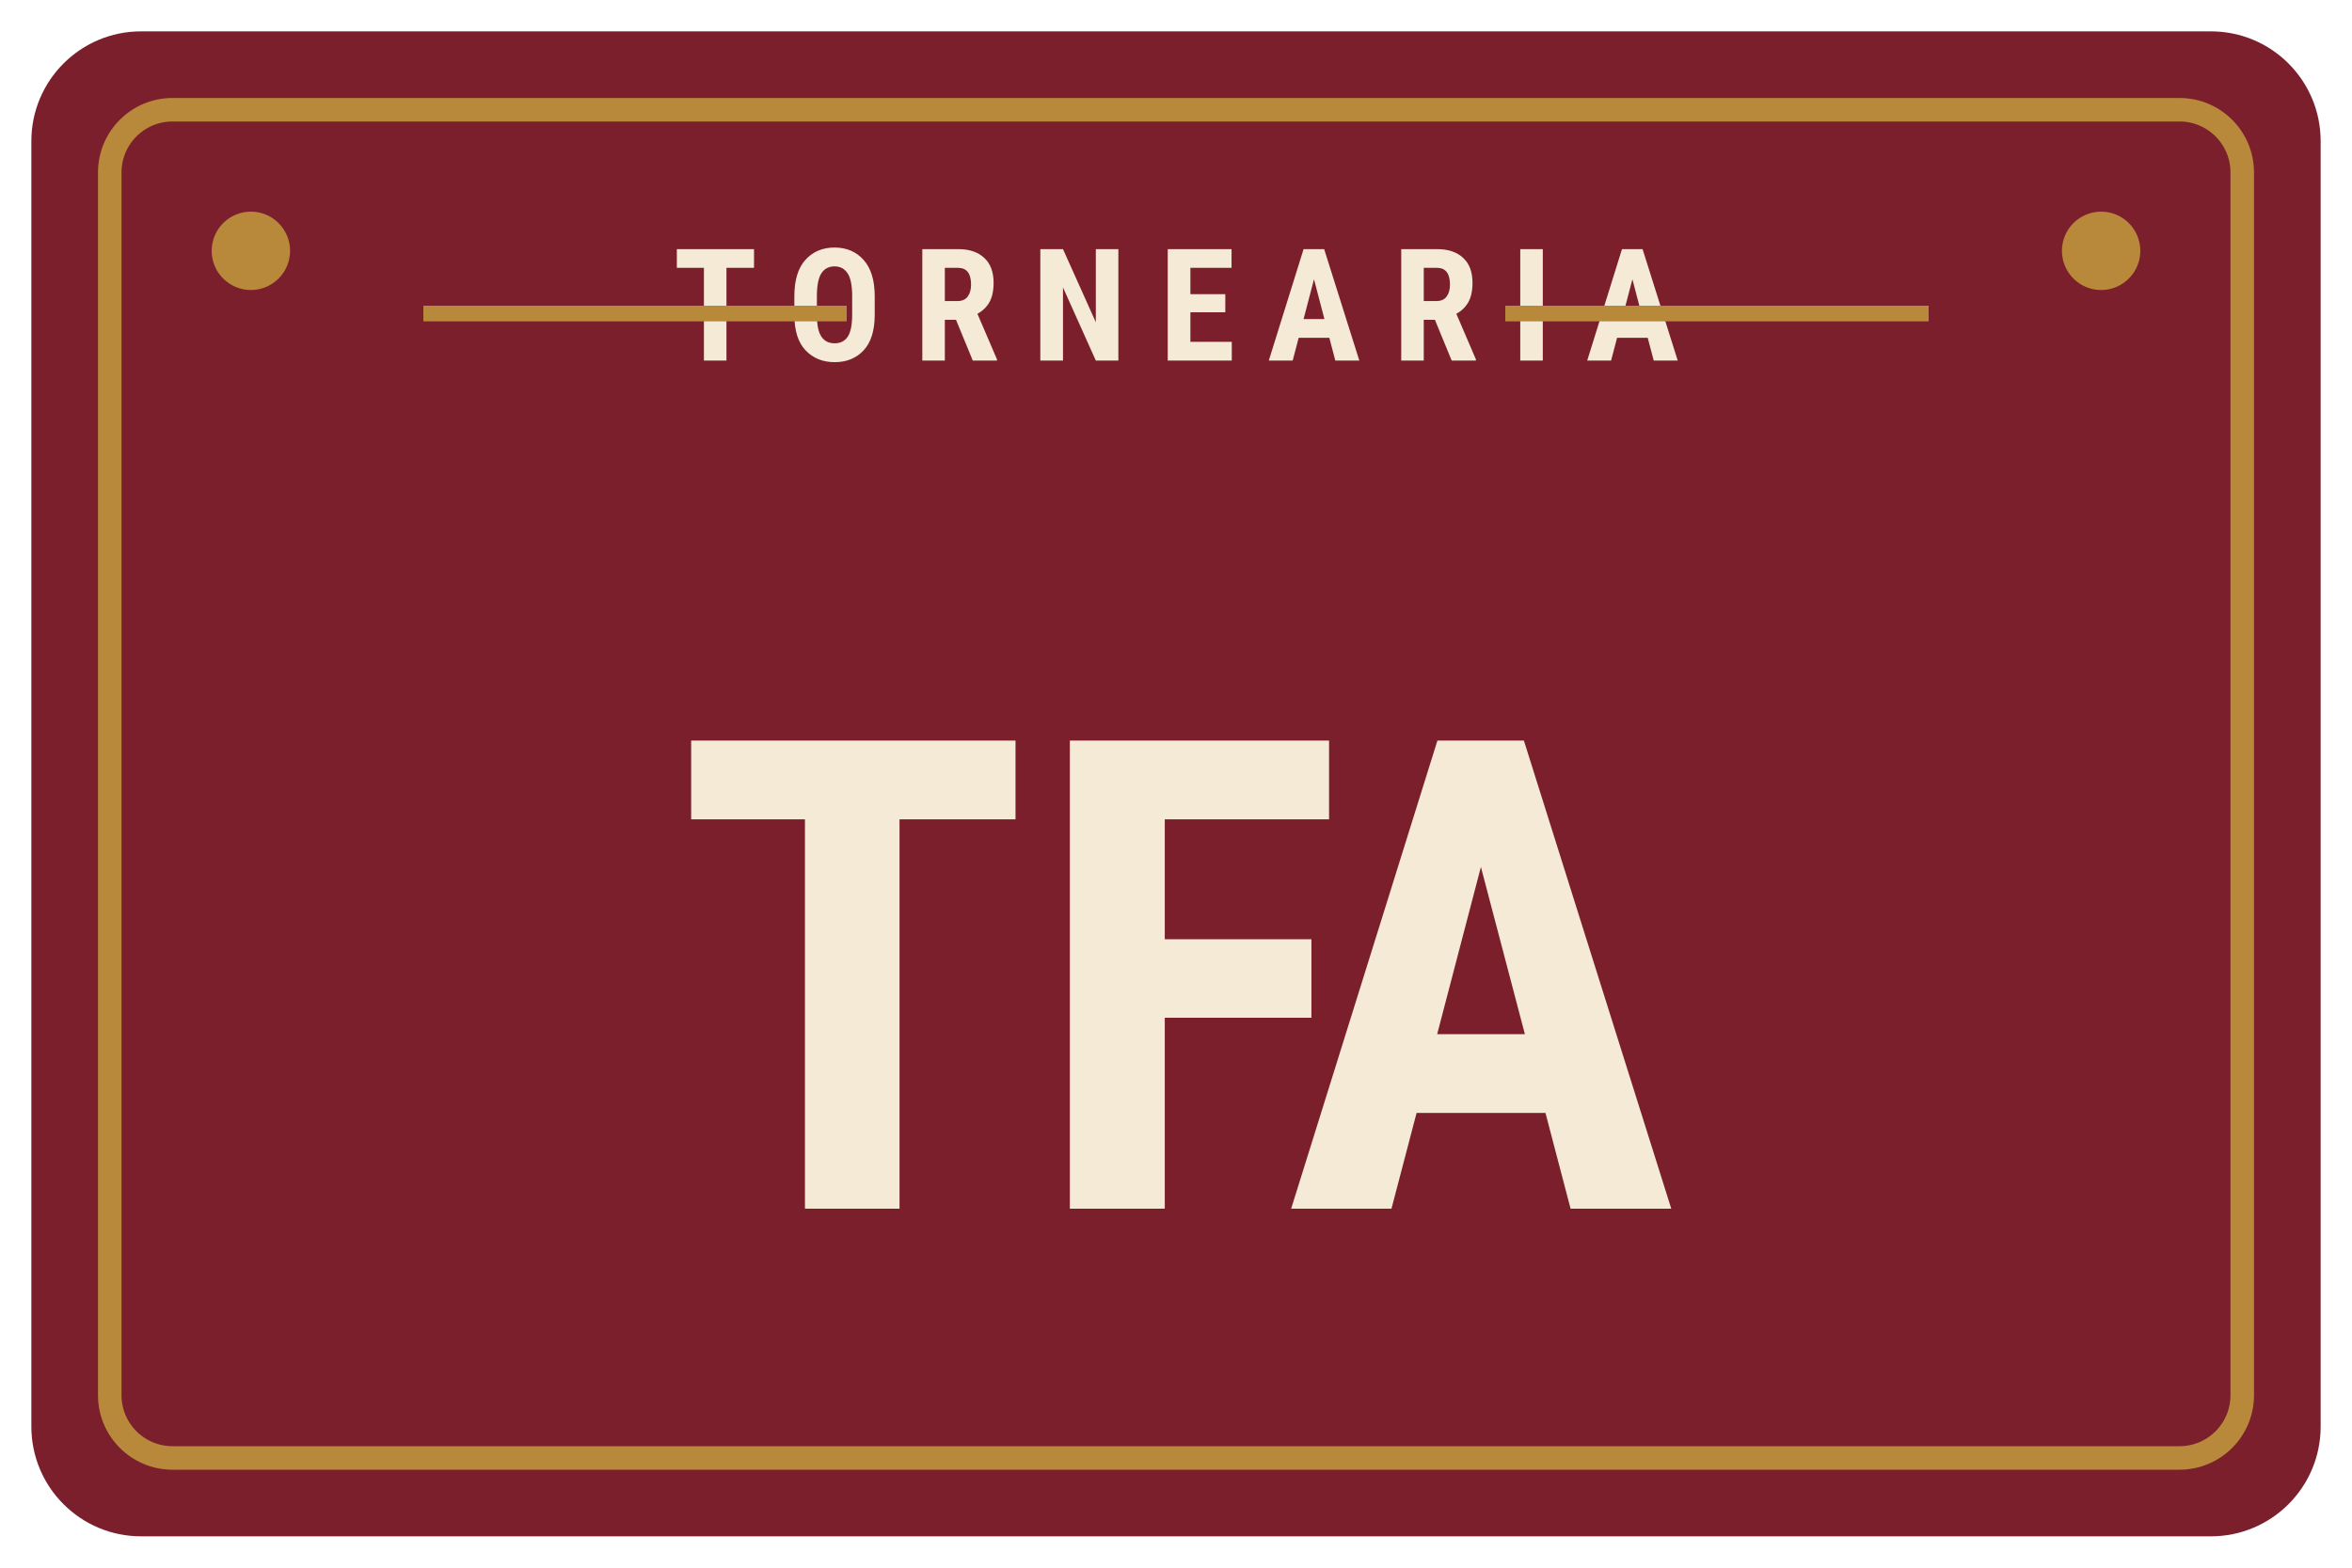
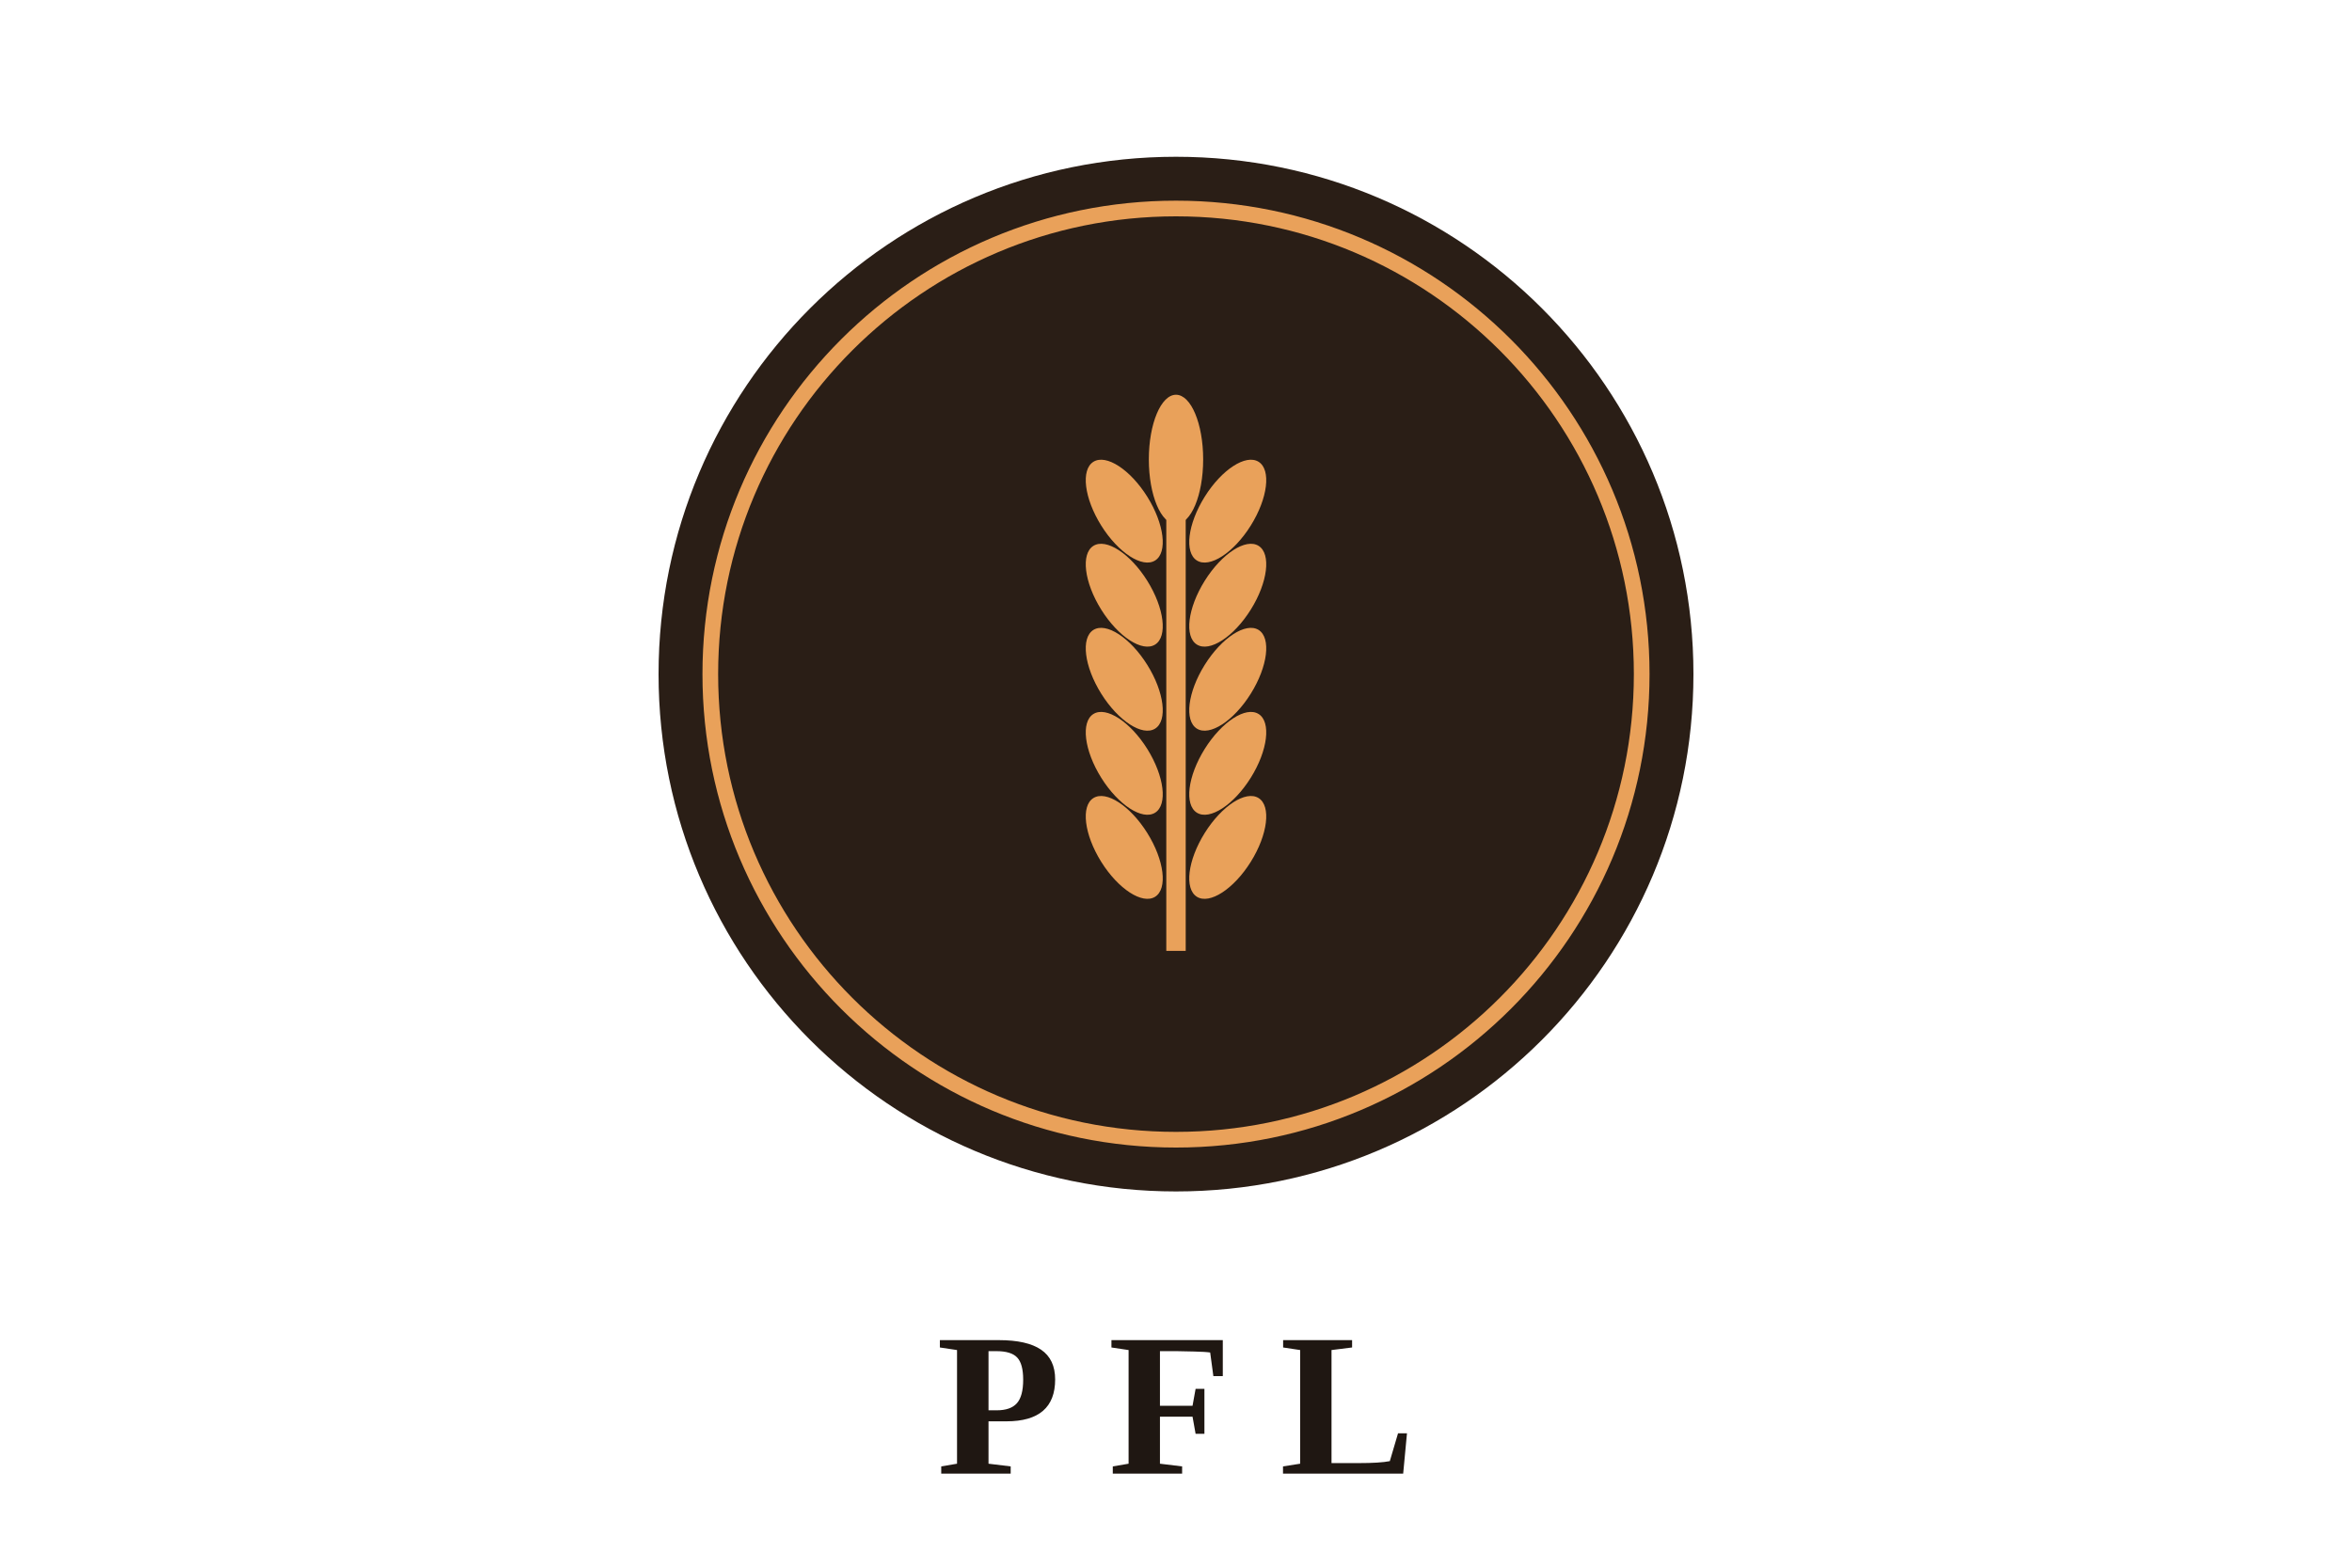
<svg xmlns="http://www.w3.org/2000/svg" width="300" height="200" viewBox="0 0 300 200">
-   <rect x="4" y="4" width="292" height="192" rx="14" fill="#7a1f2b" />
-   <rect x="14" y="14" width="272" height="172" rx="8" fill="none" stroke="#b8893b" stroke-width="3" />
-   <circle cx="32" cy="32" r="5" fill="#b8893b" />
-   <circle cx="268" cy="32" r="5" fill="#b8893b" />
-   <text x="150.0" y="46.0" fill="#f4ead5" font-family="'Big Shoulders Display','Arial Narrow','Roboto Condensed',sans-serif" font-weight="700" font-size="20" letter-spacing="4" text-anchor="middle">TORNEARIA</text>
-   <line x1="54.0" y1="40.0" x2="108.0" y2="40.0" stroke="#b8893b" stroke-width="2" />
-   <line x1="192.0" y1="40.0" x2="246" y2="40.0" stroke="#b8893b" stroke-width="2" />
-   <text x="150.0" y="154.2" fill="#f4ead5" font-family="'Big Shoulders Display','Arial Narrow','Roboto Condensed',sans-serif" font-weight="800" font-size="84" text-anchor="middle" textLength="156" lengthAdjust="spacingAndGlyphs">TFA</text>
+   <circle cx="150" cy="86" r="66" fill="#2a1e16" />
+   <circle cx="150" cy="86" r="59.4" fill="none" stroke="#e9a15a" stroke-width="2.0" />
+   <g transform="translate(150 83.36) scale(0.825)" fill="#e9a15a" stroke="none">
+     <path d="M-1.5 46 L1.5 46 L1.5 -22 L-1.5 -22Z" />
+     <ellipse cx="-8" cy="30" rx="4.2" ry="9" transform="rotate(-32 -8 30)" />
+     <ellipse cx="8" cy="30" rx="4.2" ry="9" transform="rotate(32 8 30)" />
+     <ellipse cx="-8" cy="17" rx="4.2" ry="9" transform="rotate(-32 -8 17)" />
+     <ellipse cx="8" cy="17" rx="4.2" ry="9" transform="rotate(32 8 17)" />
+     <ellipse cx="-8" cy="4" rx="4.2" ry="9" transform="rotate(-32 -8 4)" />
+     <ellipse cx="8" cy="4" rx="4.2" ry="9" transform="rotate(32 8 4)" />
+     <ellipse cx="-8" cy="-9" rx="4.2" ry="9" transform="rotate(-32 -8 -9)" />
+     <ellipse cx="8" cy="-9" rx="4.2" ry="9" transform="rotate(32 8 -9)" />
+     <ellipse cx="-8" cy="-22" rx="4.2" ry="9" transform="rotate(-32 -8 -22)" />
+     <ellipse cx="8" cy="-22" rx="4.2" ry="9" transform="rotate(32 8 -22)" />
+     <ellipse cx="0" cy="-30" rx="4.2" ry="10" />
+   </g>
+   <text x="150" y="188" font-family="Georgia,'Times New Roman',serif" font-size="26" font-weight="700" letter-spacing="6" fill="#1f1712" text-anchor="middle">PFL</text>
</svg>
